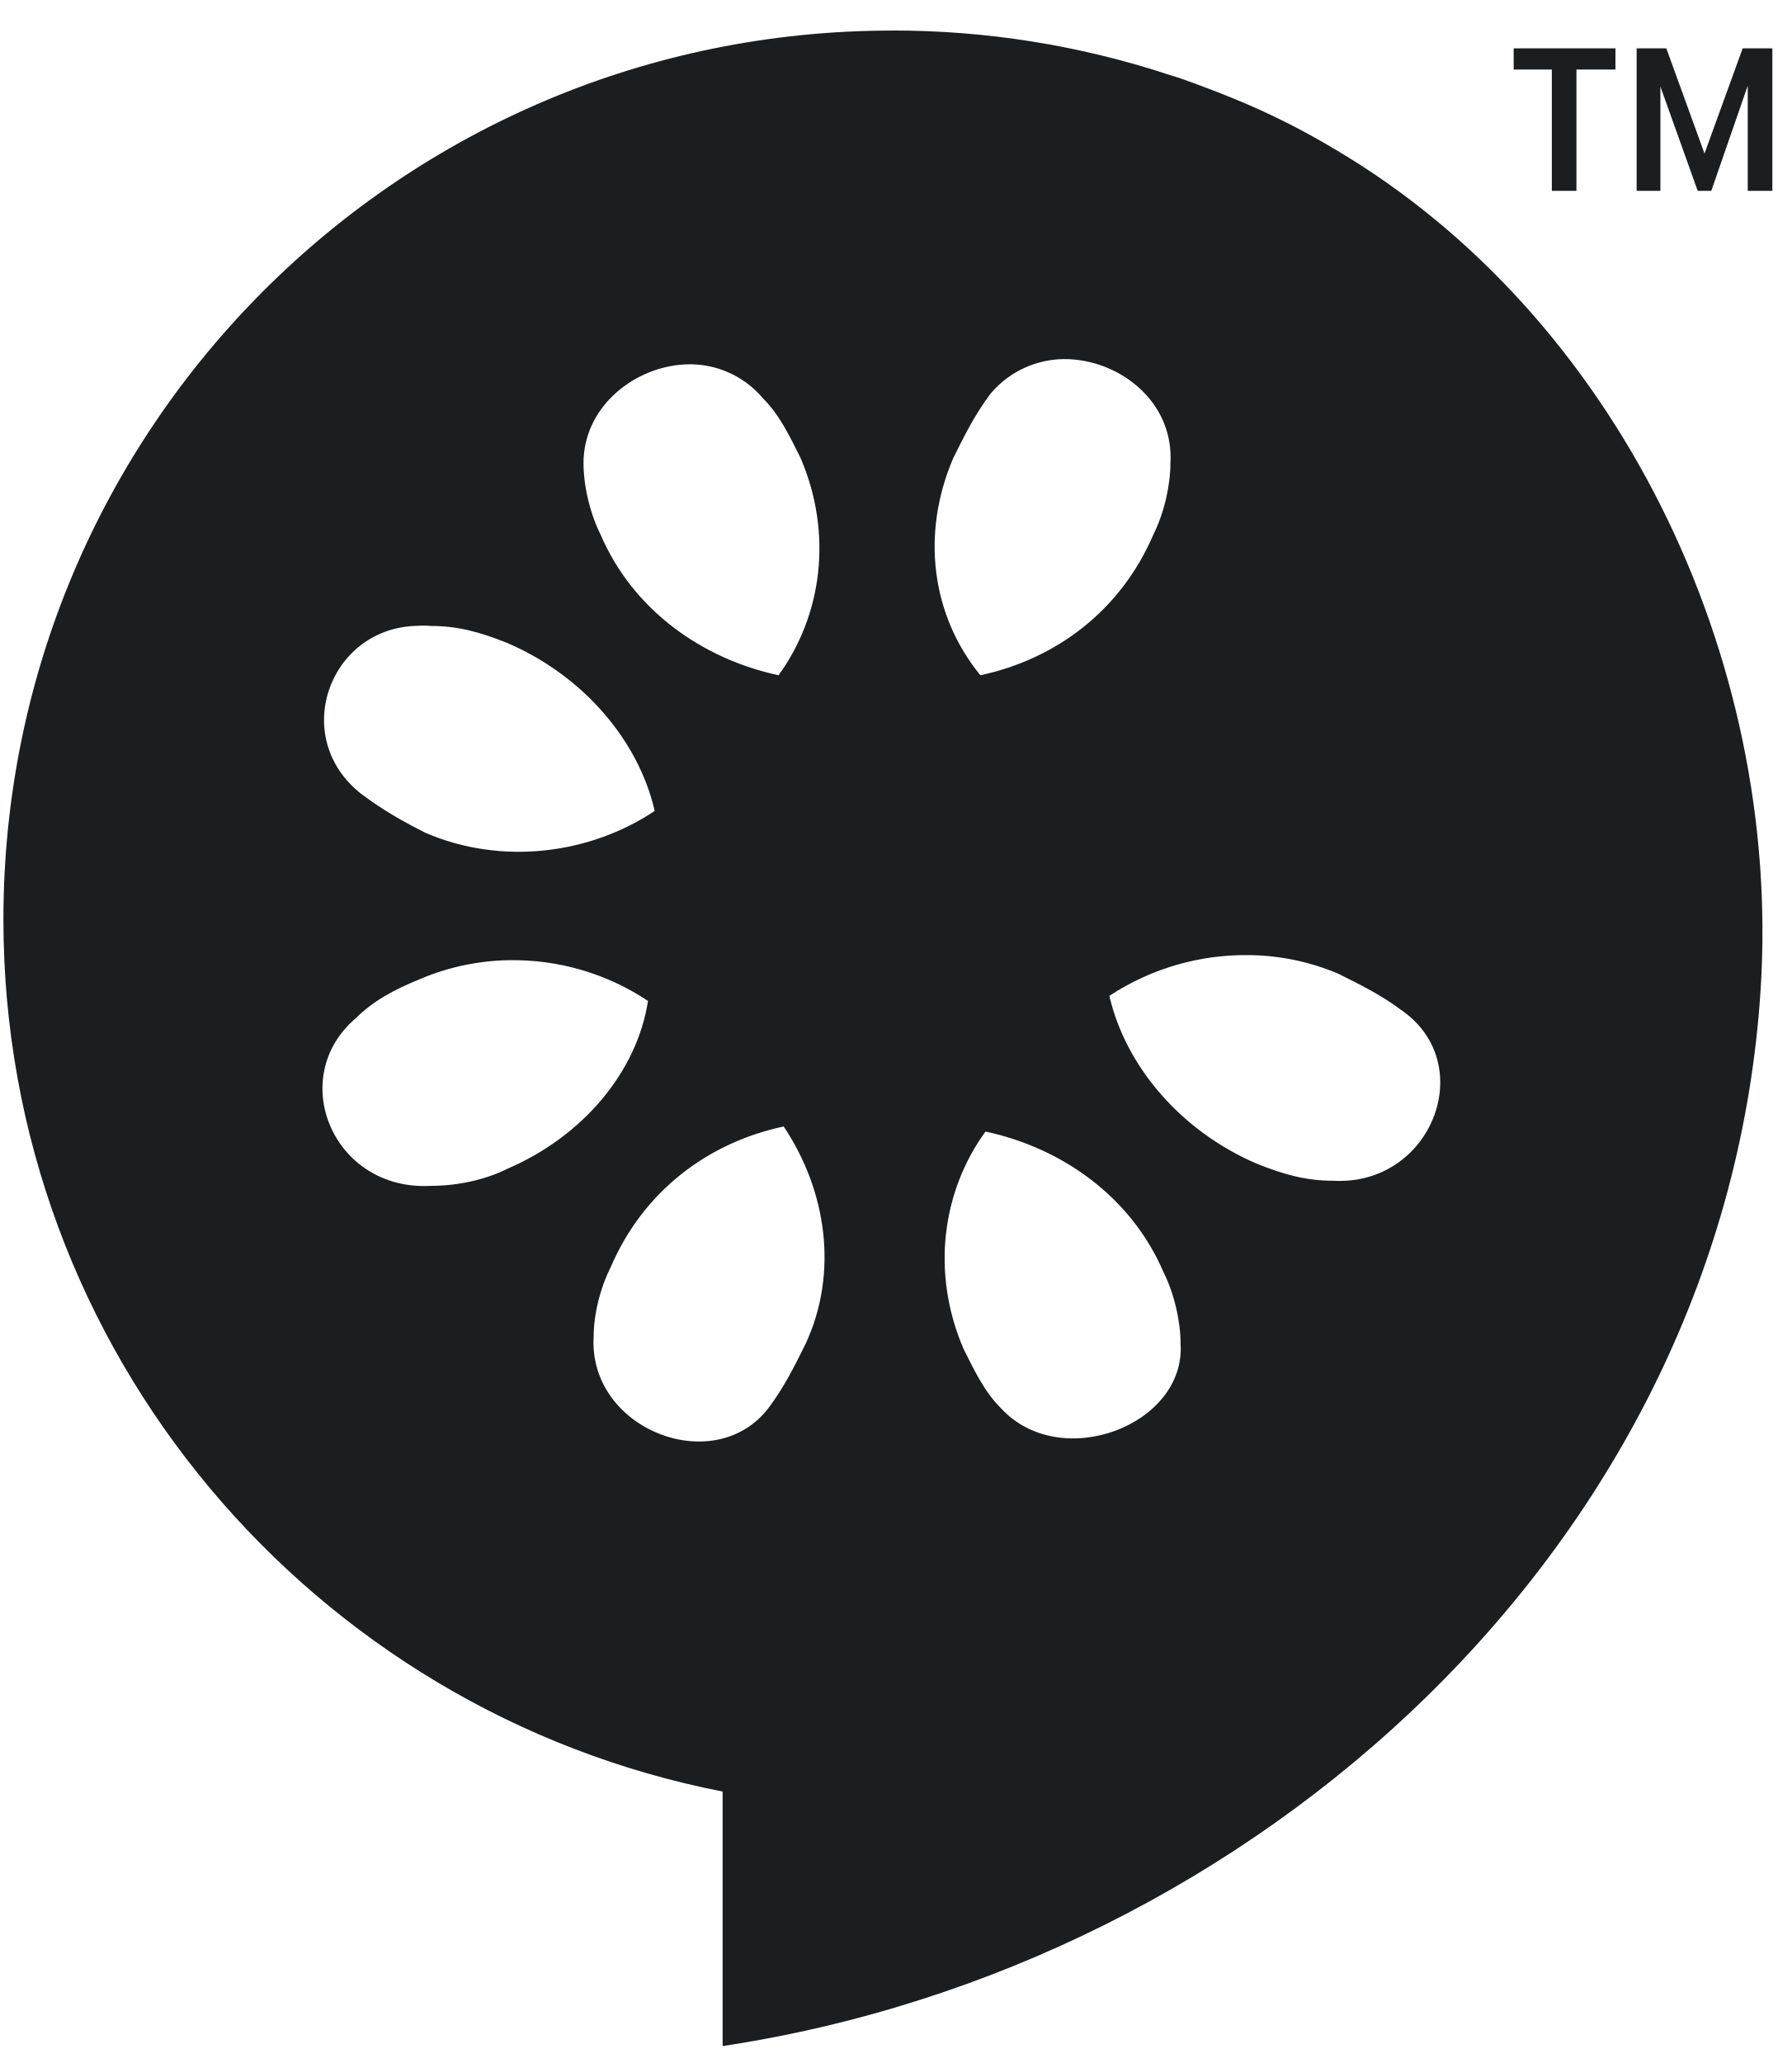
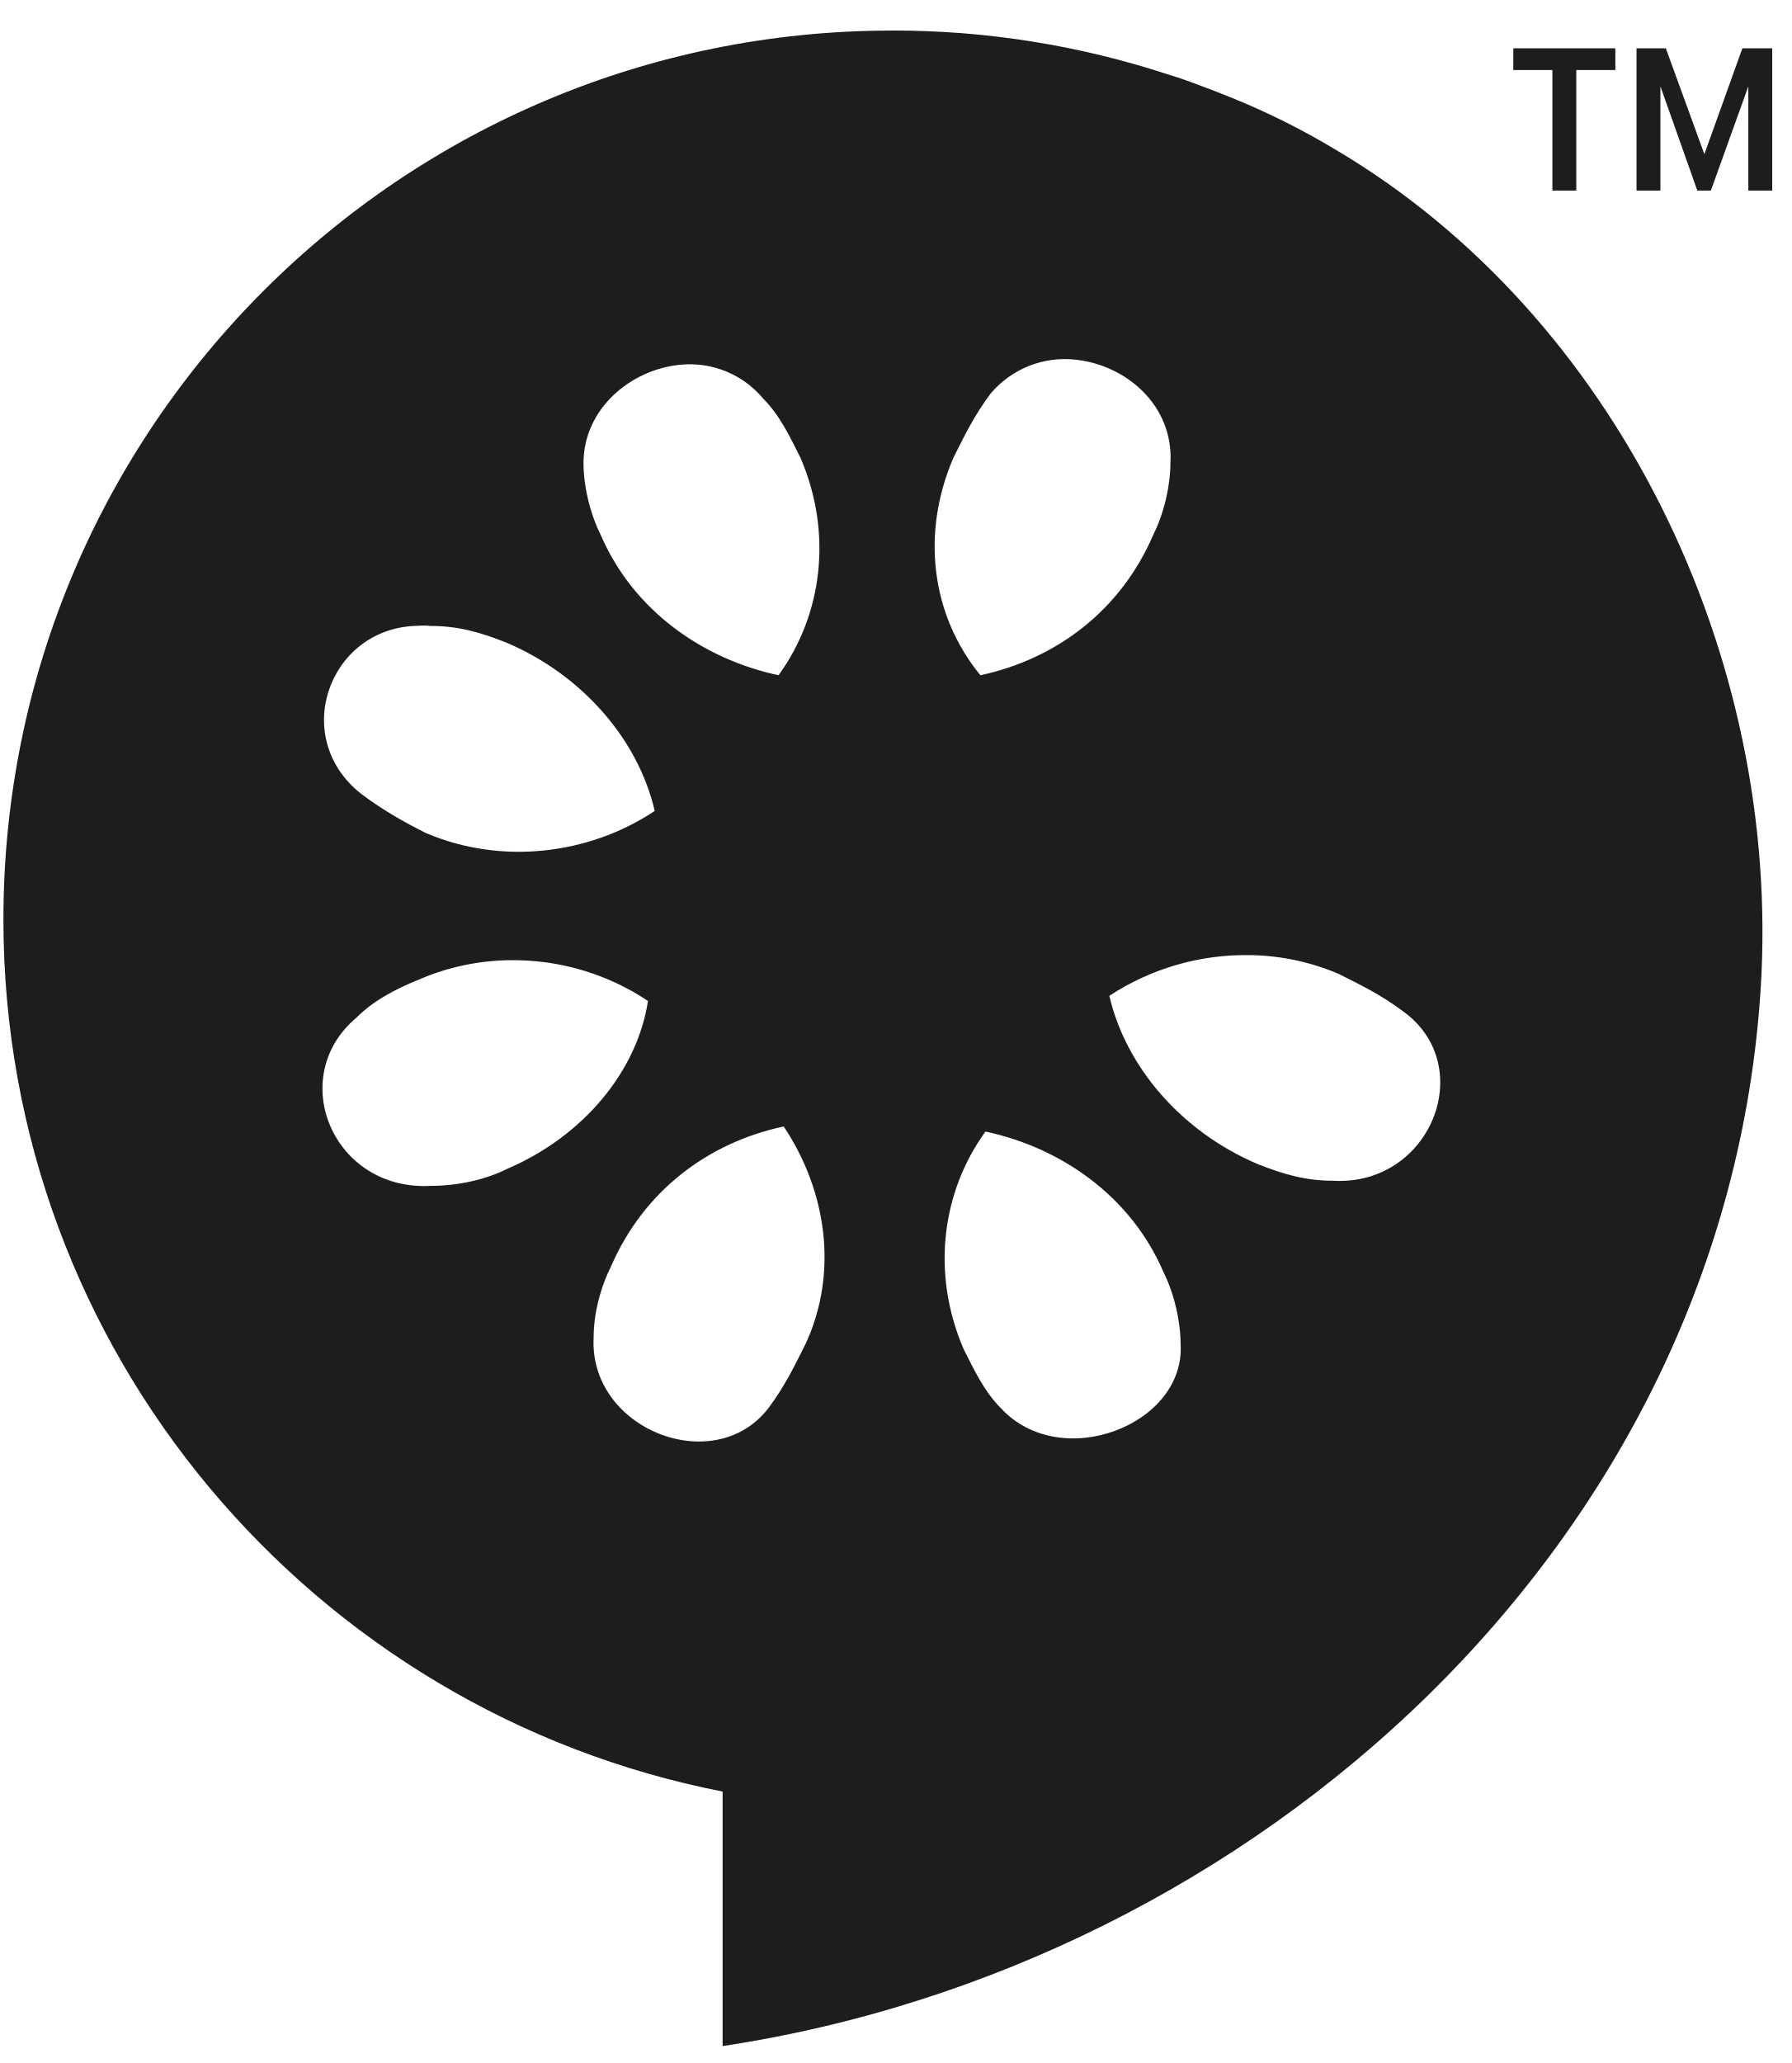
<svg xmlns="http://www.w3.org/2000/svg" width="33" height="38" viewBox="0 0 33 38">
  <g fill="none" fill-rule="evenodd">
    <path d="M-4-1h40v40H-4z" />
    <path d="M16.438.563C7.386.563.063 7.886.063 16.938c0 7.968 5.712 14.589 13.25 16.062v4.688c9.8-1.478 18.477-9.257 19.124-19.47.39-6.146-2.674-12.421-7.843-15.468a13.62 13.62 0 0 0-1.875-.938l-.313-.125c-.287-.106-.577-.225-.875-.312a16.246 16.246 0 0 0-5.093-.813v.001zm3.375 6.062a1.787 1.787 0 0 0-1.563.625c-.3.4-.488.787-.688 1.188-.6 1.4-.4 2.9.5 4 1.4-.3 2.588-1.194 3.188-2.594.2-.4.313-.913.313-1.313.062-1.062-.817-1.81-1.75-1.906zm-7.282.094c-.913.087-1.781.812-1.781 1.812 0 .4.113.913.313 1.313.6 1.4 1.88 2.293 3.28 2.594.8-1.1 1.007-2.6.407-4-.2-.4-.387-.794-.688-1.094a1.757 1.757 0 0 0-1.53-.625h-.001zM7.625 11.53c-1.577.081-2.281 2.063-.969 3.094.4.3.788.519 1.188.719 1.4.6 3.019.394 4.218-.406-.3-1.3-1.318-2.494-2.718-3.094-.5-.2-.906-.313-1.406-.313-.113-.012-.208-.005-.313 0zm15.406 6.063a4.574 4.574 0 0 0-2.593.75c.3 1.3 1.318 2.493 2.718 3.093.5.2.907.313 1.407.313 1.8.1 2.68-2.125 1.28-3.125-.4-.3-.787-.488-1.187-.688a4.32 4.32 0 0 0-1.625-.343zm-13.656.093c-.55.011-1.1.12-1.625.344-.5.2-.888.419-1.188.719-1.3 1.1-.425 3.194 1.375 3.094.5 0 1.007-.113 1.407-.313 1.4-.6 2.394-1.793 2.594-3.093a4.475 4.475 0 0 0-2.563-.75v-.001zm5.063 3.063c-1.4.3-2.588 1.194-3.188 2.594-.2.4-.313.881-.313 1.281-.1 1.7 2.22 2.613 3.22 1.313.3-.4.487-.788.687-1.188.6-1.3.394-2.8-.406-4zm3.718.094c-.8 1.1-1.006 2.6-.406 4 .2.4.387.793.688 1.093 1.1 1.2 3.412.313 3.312-1.187 0-.4-.113-.913-.313-1.313-.6-1.4-1.88-2.293-3.28-2.593h-.001z" fill="#1b1d1e" />
-     <text fill="#1b1d1e" font-family="Roboto" font-size="10" transform="translate(-4 -1)">
-       <tspan x="31.373" y="9">™</tspan>
-     </text>
+     <path fill="#1b1d1e" d="M32.21 1.59l-.69 1.92h-.25l-.68-1.92v1.92h-.44V.89h.54l.71 1.95.7-1.95h.55v2.62h-.44V1.59m-2.45-.3h-.72v2.22h-.44V1.29h-.72v-.4h1.88v.4z">
+         </path>
  </g>
</svg>
